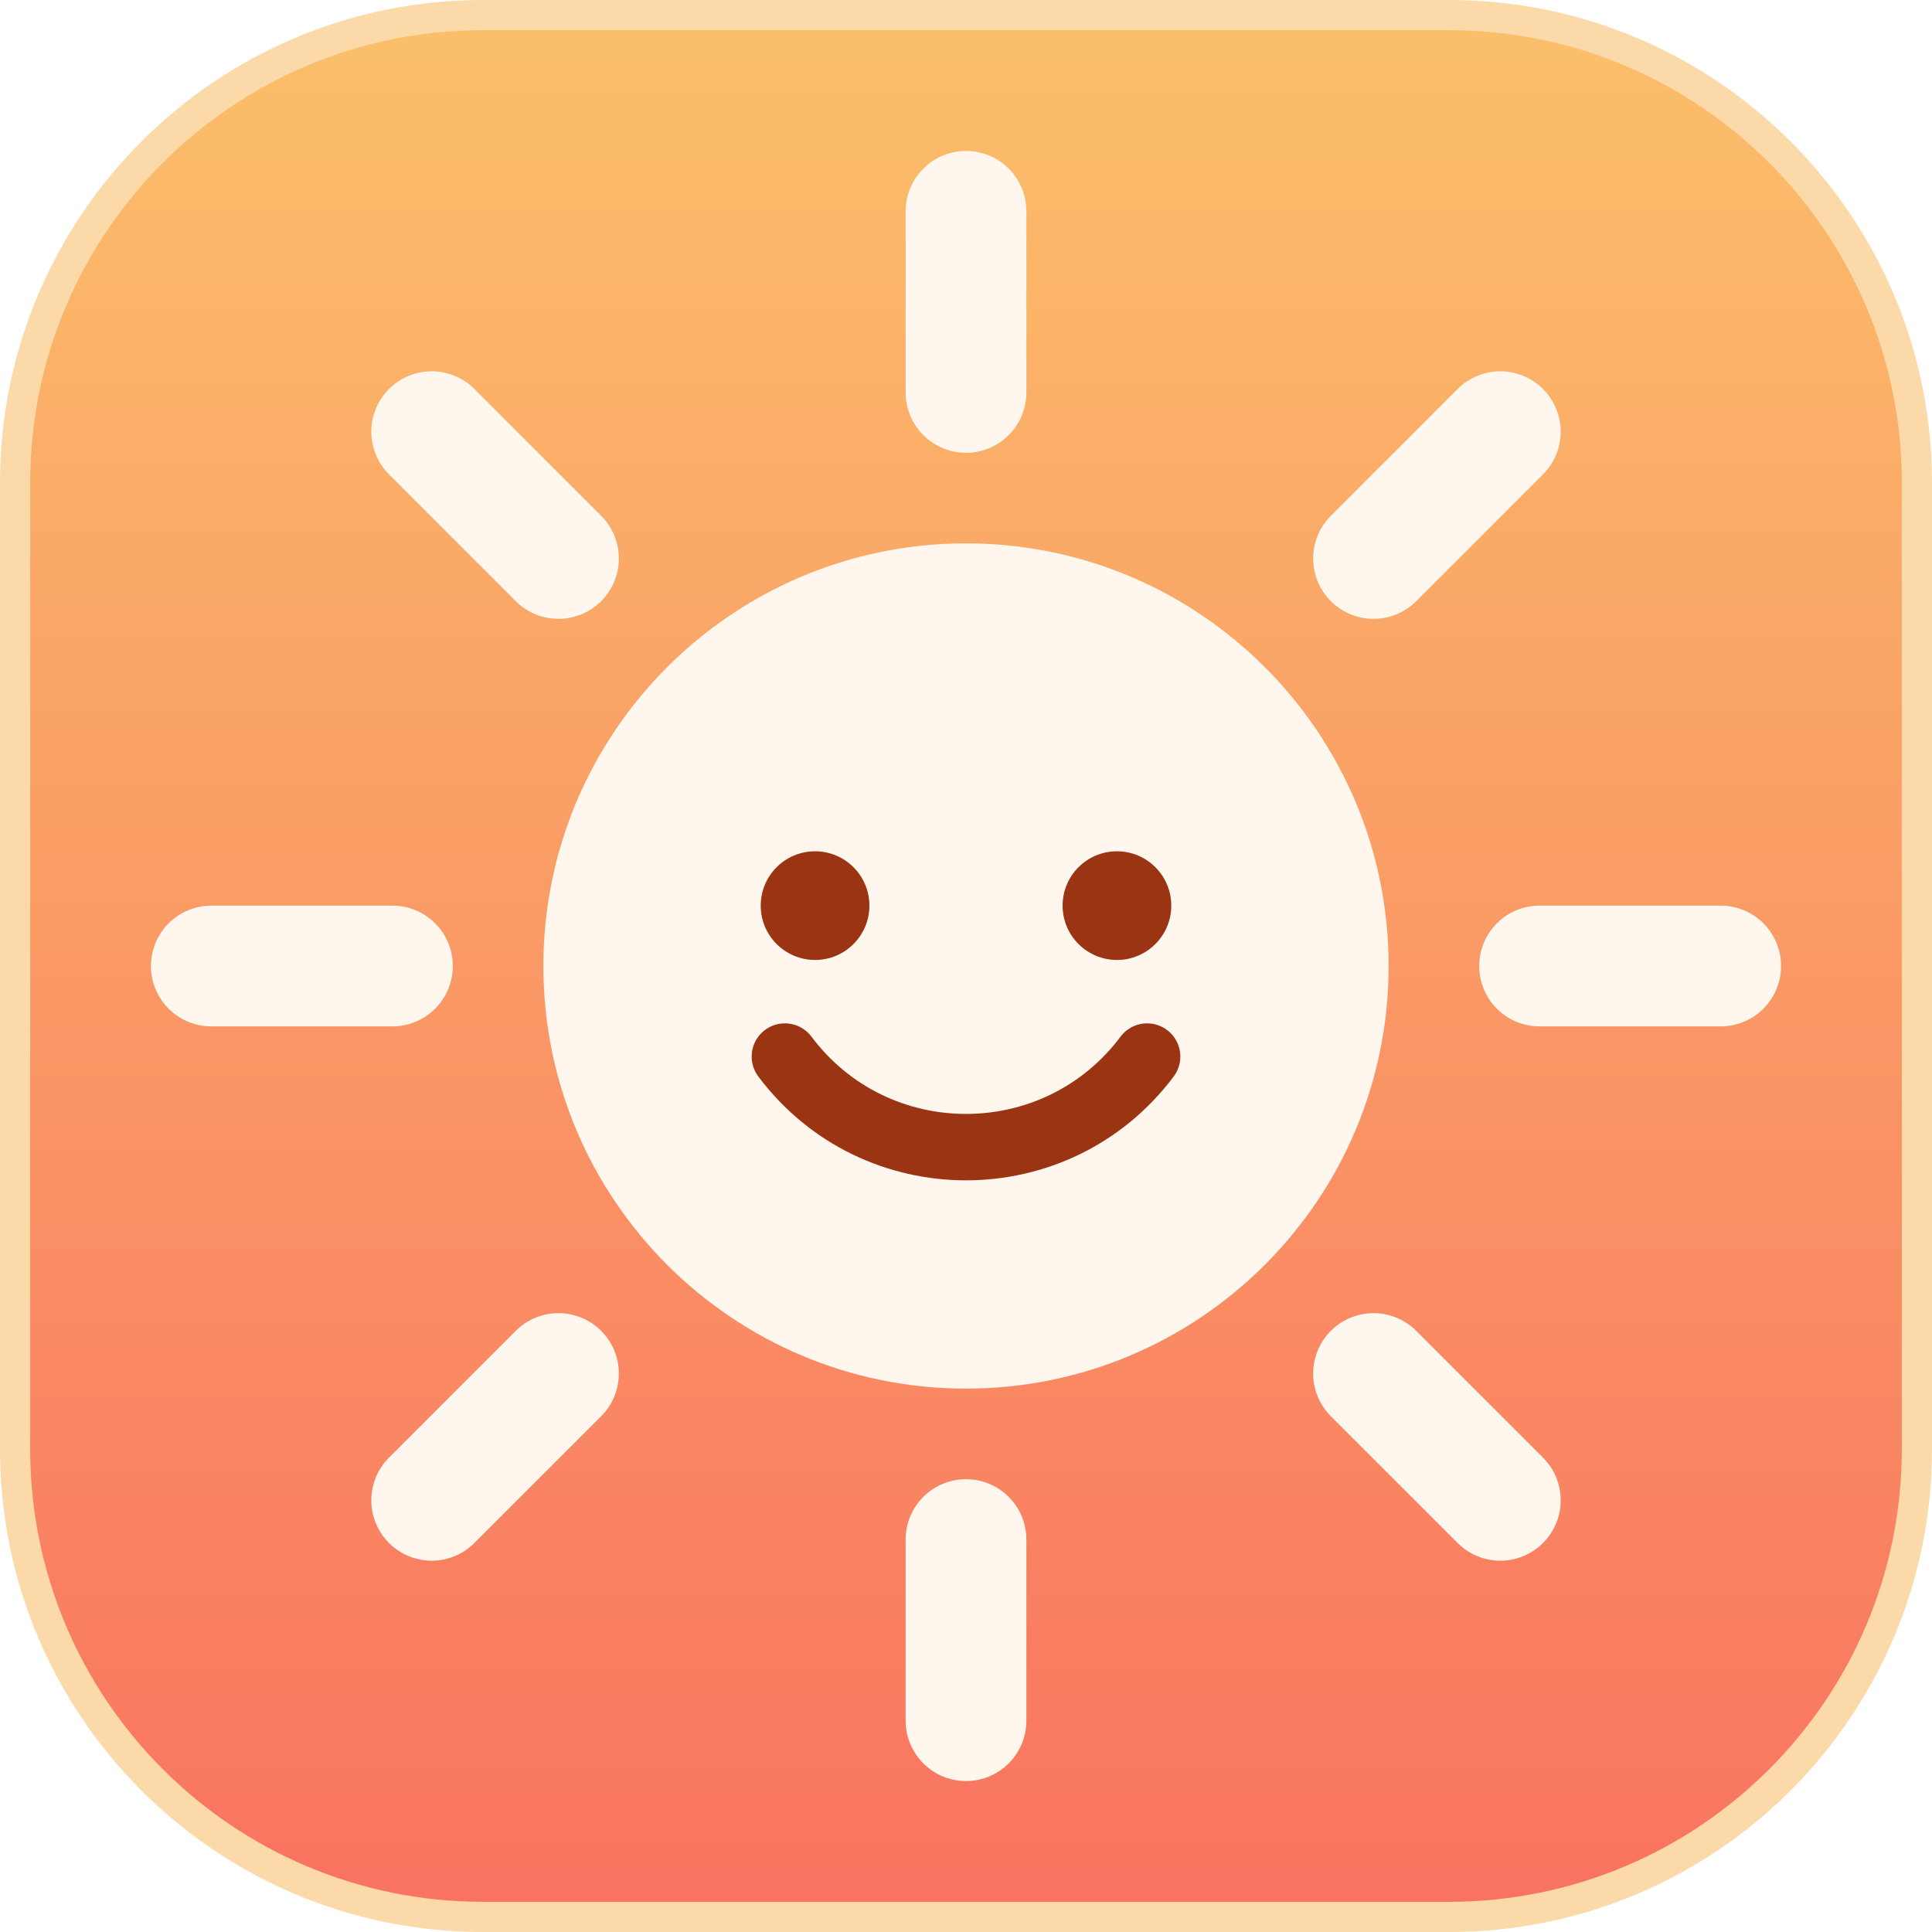
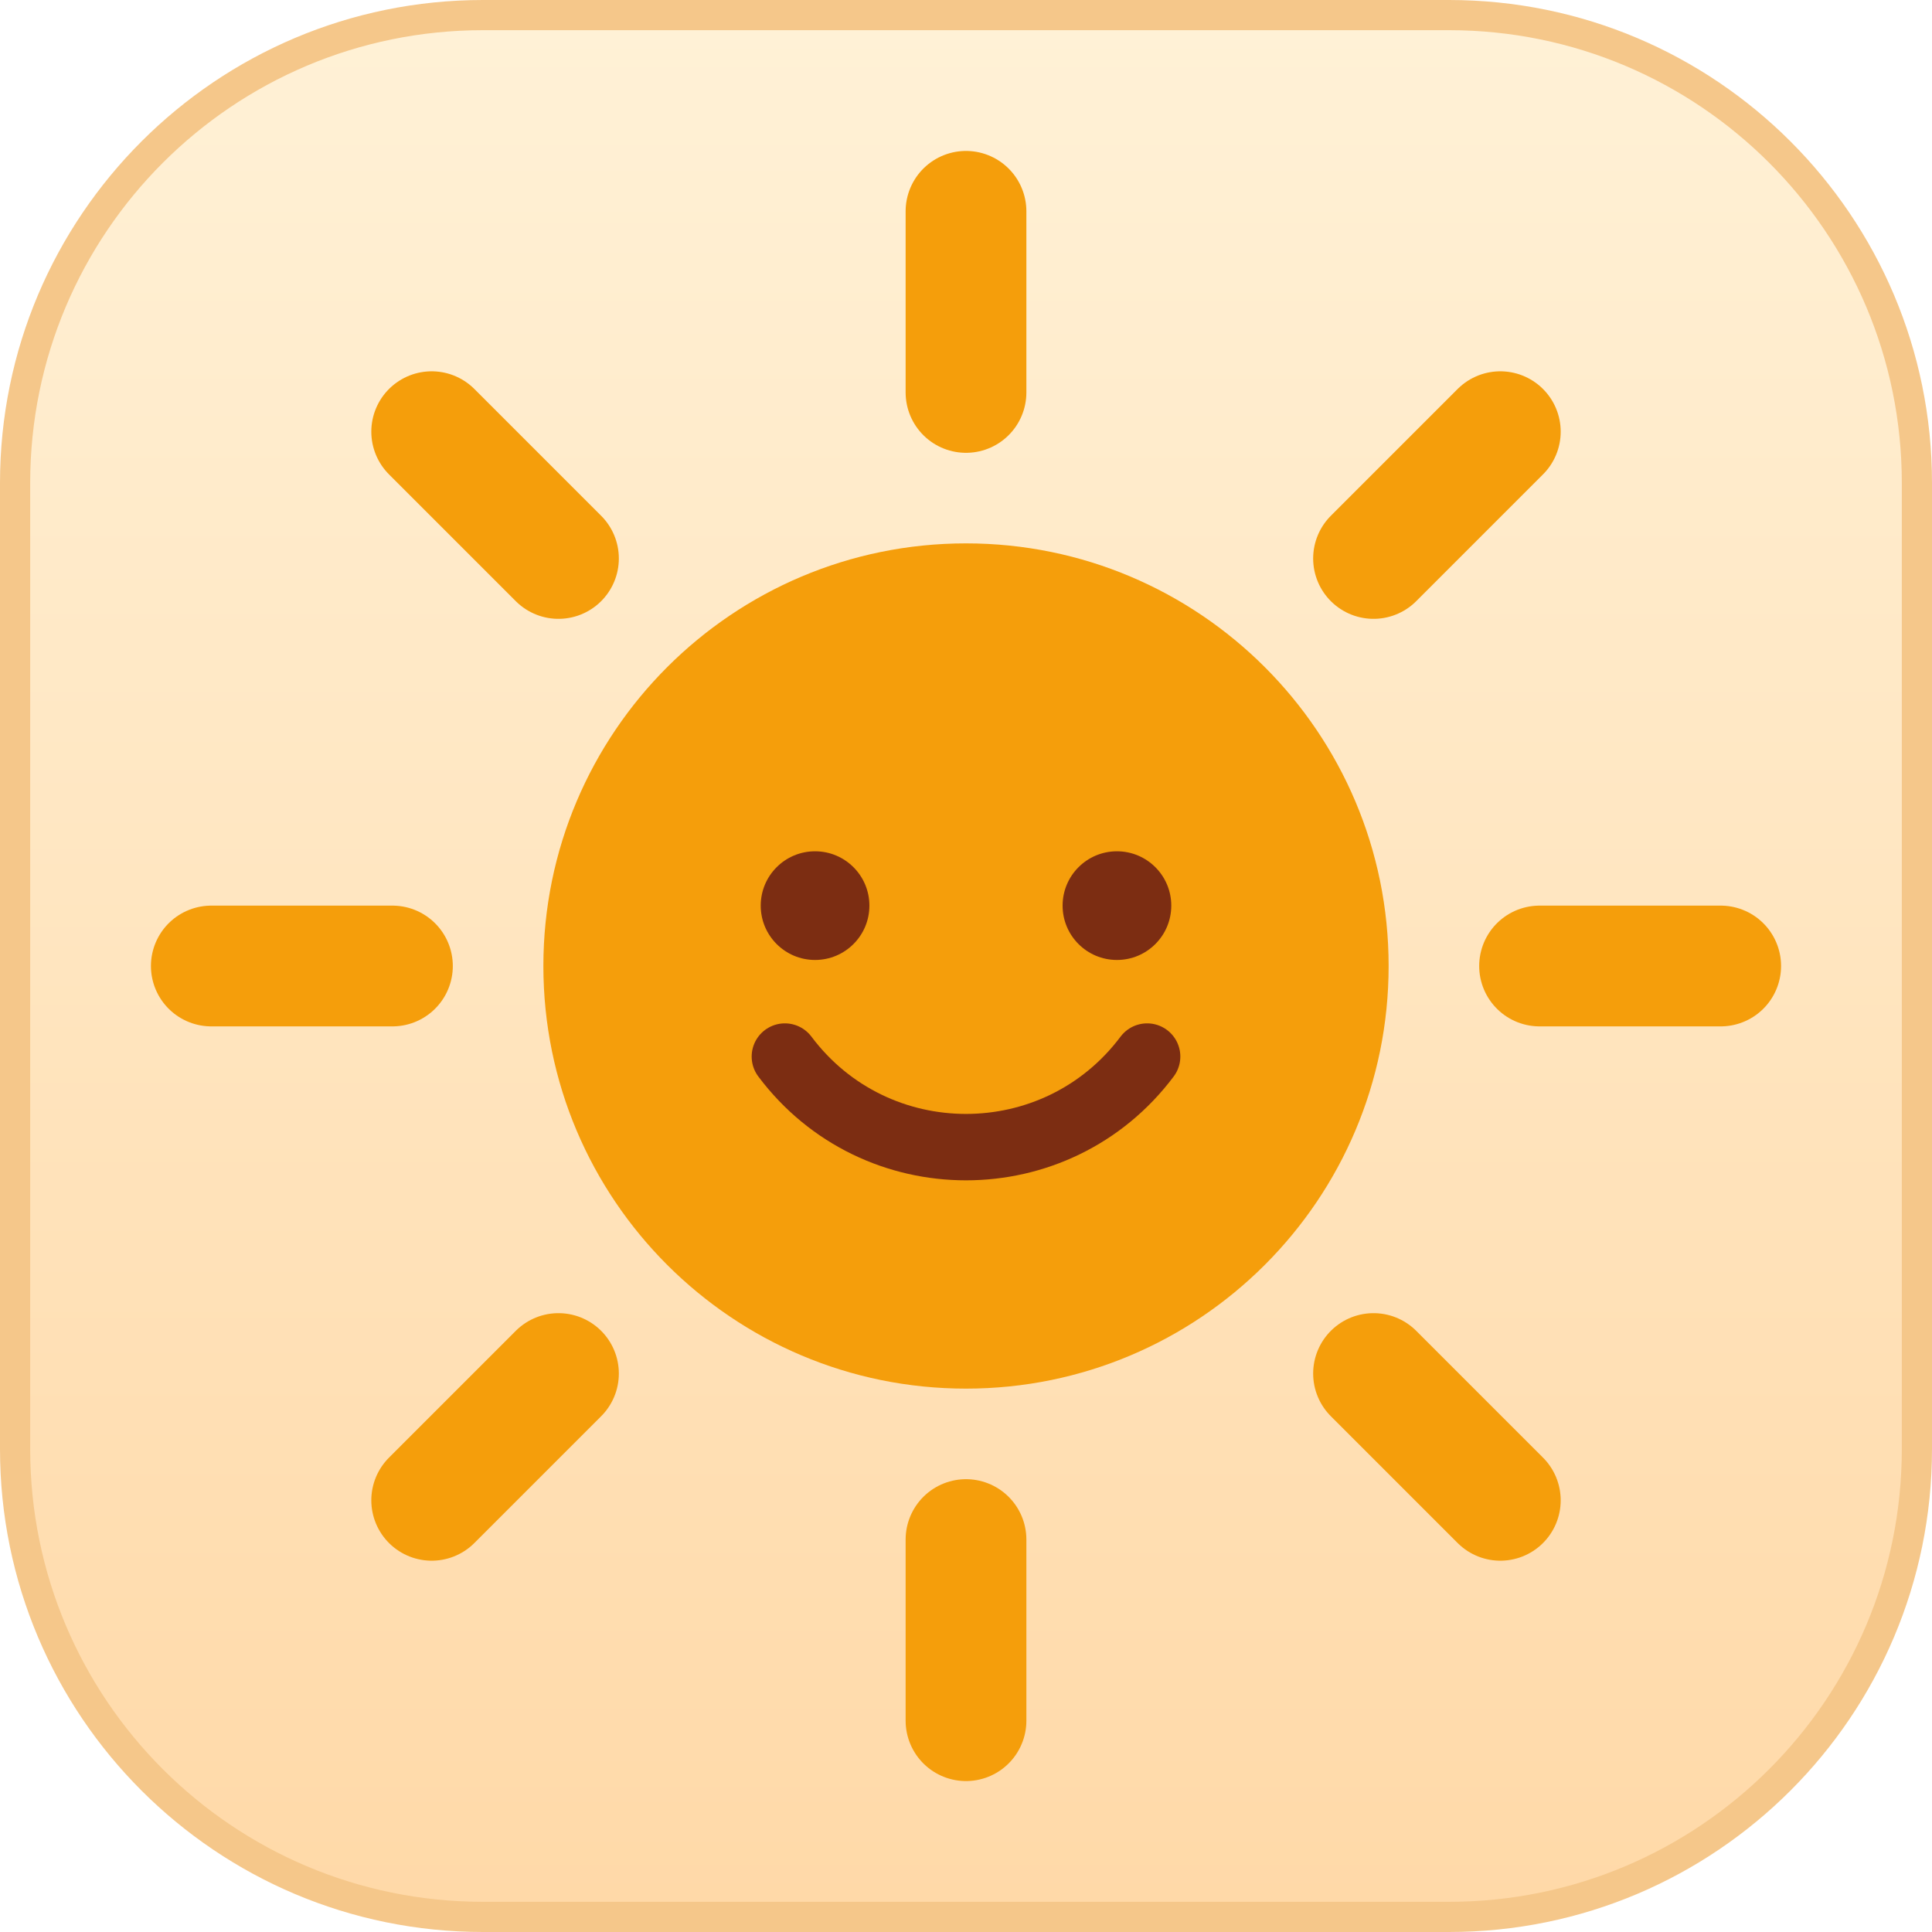
<svg xmlns="http://www.w3.org/2000/svg" viewBox="0 0 64 64" role="img" aria-label="Sunny">
  <defs>
    <linearGradient id="ground" x1="0" y1="0" x2="0" y2="1">
-       <stop offset="0" stop-color="#fbbf6a" />
-       <stop offset="1" stop-color="#f97360" />
+       <stop offset="0" stop-color="#fff1d6" />
+       <stop offset="1" stop-color="#ffd9a8" />
    </linearGradient>
  </defs>
-   <rect x="0.5" y="0.5" width="63" height="63" rx="15.5" fill="url(#ground)" stroke="#fcd9a8" />
-   <g stroke="#fff7ed" stroke-width="4" stroke-linecap="round">
+   <rect x="0.5" y="0.5" width="63" height="63" rx="15.5" fill="url(#ground)" stroke="#f5c78a" />
+   <g stroke="#f59e0b" stroke-width="4" stroke-linecap="round">
    <path d="M32 7 V13" />
    <path d="M32 51 V57" />
    <path d="M7 32 H13" />
    <path d="M51 32 H57" />
    <path d="M14.3 14.3 L18.5 18.5" />
    <path d="M45.5 45.5 L49.7 49.7" />
    <path d="M14.3 49.7 L18.5 45.5" />
    <path d="M45.5 18.5 L49.7 14.3" />
  </g>
-   <circle cx="32" cy="32" r="14" fill="#fff7ed" />
-   <circle cx="27" cy="30" r="1.8" fill="#9a3412" />
-   <circle cx="37" cy="30" r="1.8" fill="#9a3412" />
-   <path d="M26 35 C 29 39, 35 39, 38 35" stroke="#9a3412" stroke-width="2.2" fill="none" stroke-linecap="round" />
+   <circle cx="32" cy="32" r="14" fill="#f59e0b" />
+   <circle cx="27" cy="30" r="1.8" fill="#7c2d12" />
+   <circle cx="37" cy="30" r="1.8" fill="#7c2d12" />
+   <path d="M26 35 C 29 39, 35 39, 38 35" stroke="#7c2d12" stroke-width="2.2" fill="none" stroke-linecap="round" />
</svg>
